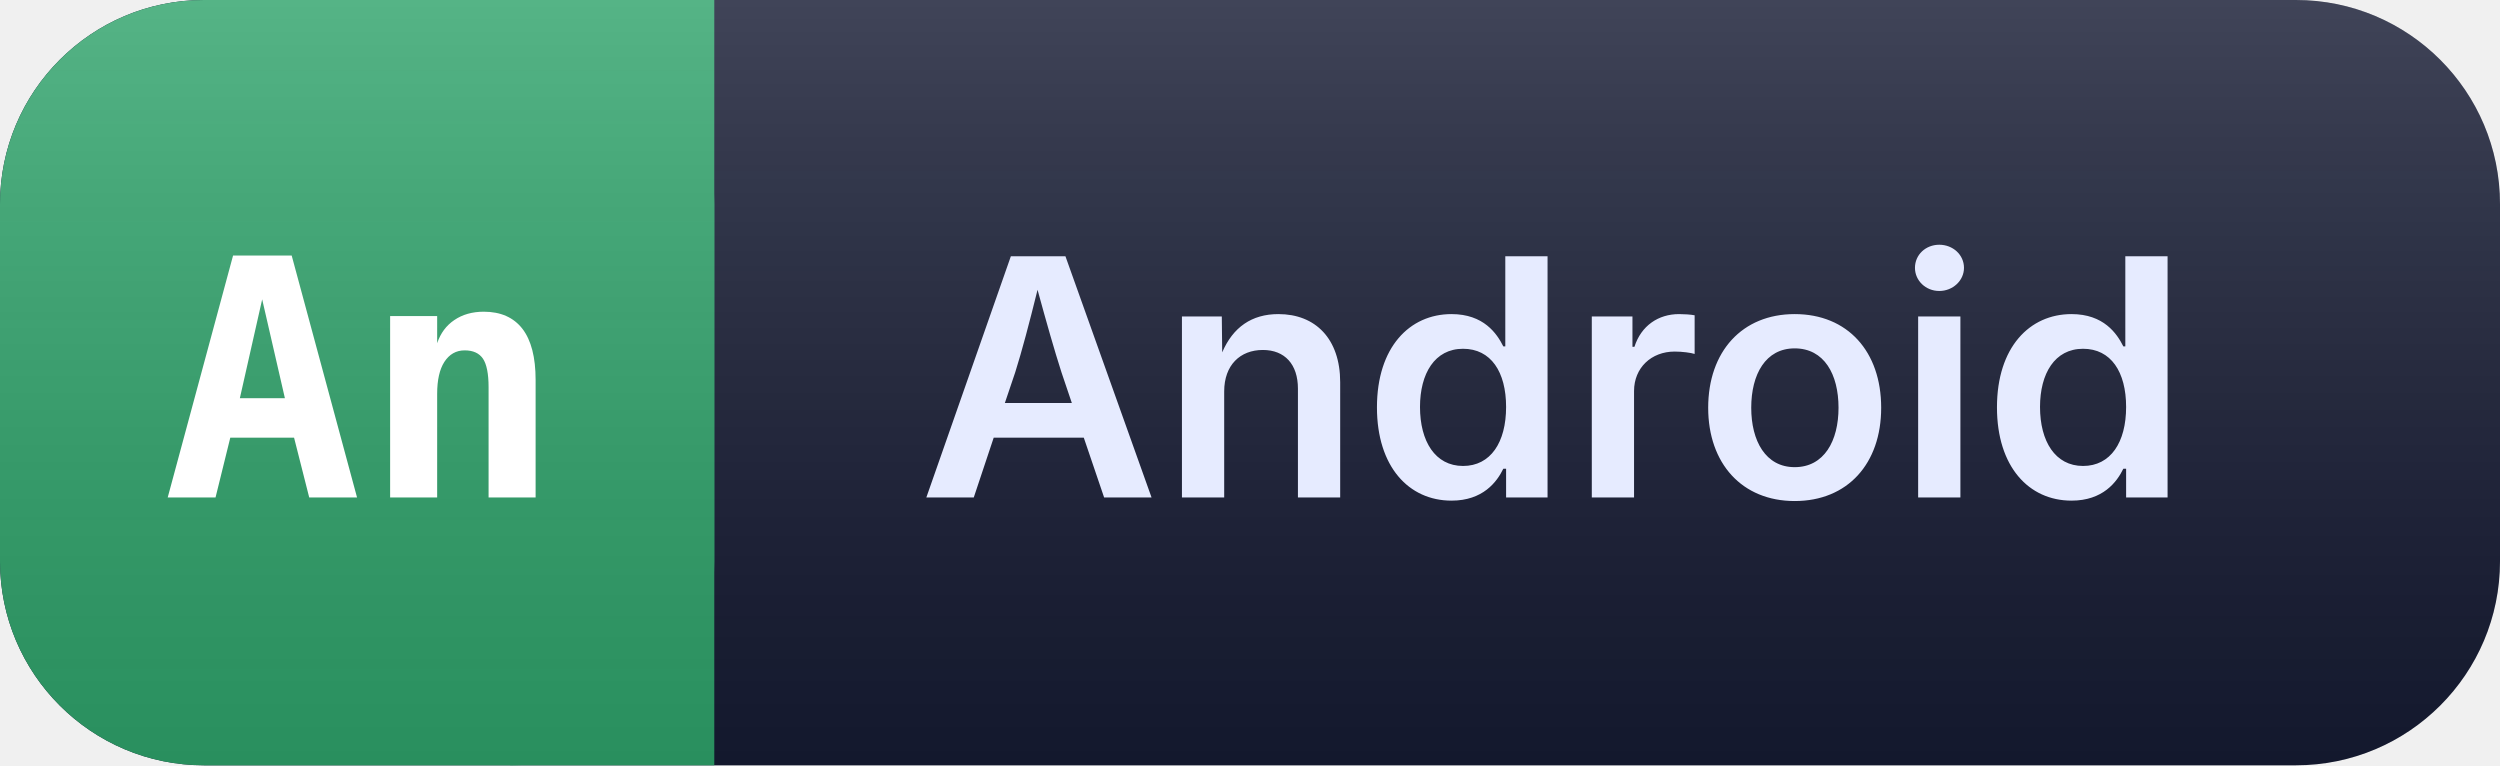
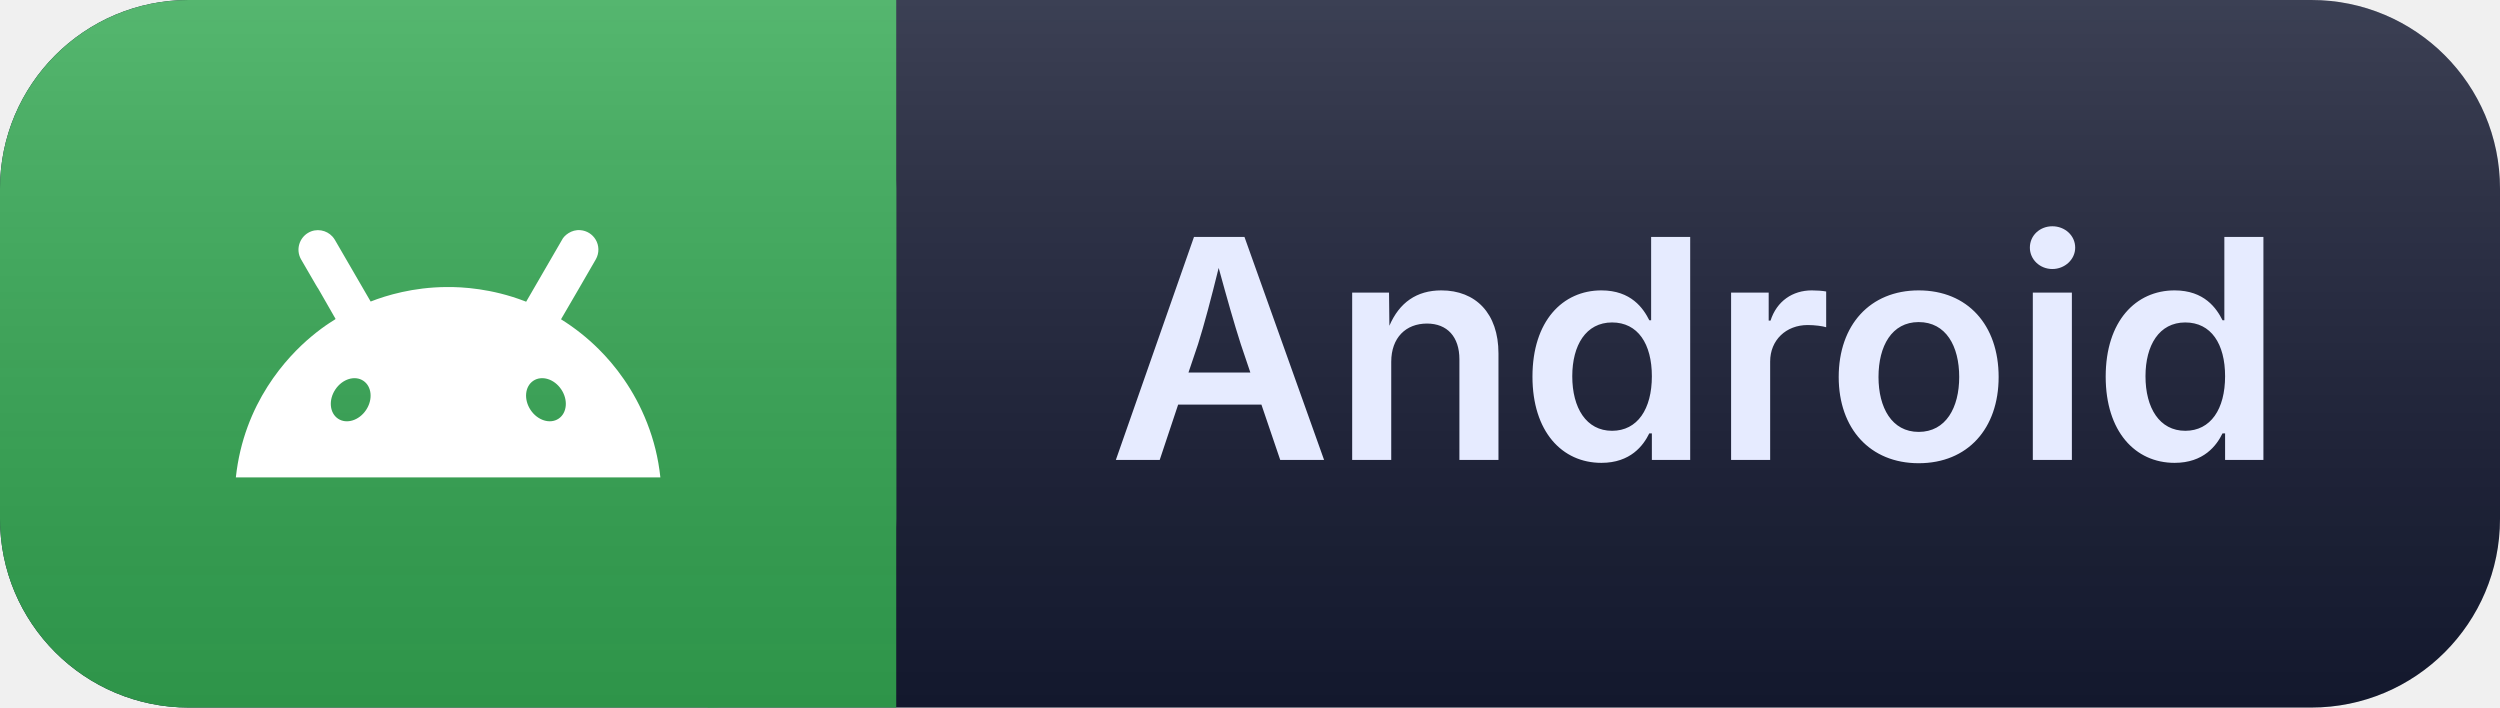
- <svg xmlns="http://www.w3.org/2000/svg" width="98" height="30" viewBox="0 0 98 30" role="img" aria-label="Android">
+ <svg xmlns="http://www.w3.org/2000/svg" width="106" height="30" viewBox="0 0 106 30" role="img" aria-label="Android">
  <defs>
    <linearGradient id="s" x2="0" y2="1">
-       <stop offset="0" stop-color="#fff" stop-opacity=".18" />
+       <stop offset="0" stop-color="#fff" stop-opacity=".16" />
      <stop offset="1" stop-opacity=".12" />
    </linearGradient>
  </defs>
-   <rect width="98" height="30" rx="8" fill="#161b33" />
-   <rect width="28" height="30" rx="8" fill="#2fa36b" />
-   <rect x="20" width="8" height="30" fill="#2fa36b" />
-   <rect width="98" height="30" rx="8" fill="url(#s)" />
-   <text x="14.2" y="19.5" text-anchor="middle" font-family="'SF Mono',Menlo,Consolas,monospace" font-size="13" font-weight="800" fill="#fff">An</text>
-   <text x="36" y="19.5" font-family="Inter,'Segoe UI',Helvetica,Arial,sans-serif" font-size="13" font-weight="600" fill="#e6ebff">Android</text>
+   <rect width="106" height="30" rx="8" fill="#161b33" />
+   <rect width="38" height="30" rx="8" fill="#34A853" />
+   <rect x="30" width="8" height="30" fill="#34A853" />
+   <rect width="106" height="30" rx="8" fill="url(#s)" />
+   <g transform="translate(10.0,6) scale(0.75)">
+     <path d="M18.439 5.559c-.675 1.166-1.352 2.332-2.027 3.498-.037-.015-.074-.029-.111-.043-1.825-.696-3.484-.8-4.42-.787-1.855.018-3.354.464-4.26.82-.084-.149-1.753-3.021-2.022-3.486a1.145 1.145 0 0 0-.141-.191c-.331-.364-.905-.486-1.379-.203-.475.282-.714.936-.389 1.502 1.947 3.37-.097-.216 1.947 3.359.017.031-.495.264-1.393 1.018C2.899 12.176.452 14.772 0 18.99h24c-.119-1.111-.369-2.099-.746-3.068-.744-1.912-1.843-3.293-2.74-4.184a12.105 12.105 0 0 0-2.131-1.688c.659-1.122 1.312-2.256 1.965-3.385.208-.361.189-.796-.008-1.119a1.1 1.1 0 0 0-.852-.533c-.522-.054-.939.313-1.049.545zm-.039 8.461c.394.593.324 1.331-.156 1.65-.48.32-1.188.099-1.582-.494-.394-.593-.324-1.331.156-1.65.473-.315 1.181-.109 1.582.494zM7.207 13.527c.48.32.551 1.058.156 1.65-.394.593-1.104.814-1.584.494-.48-.32-.55-1.058-.156-1.65.401-.602 1.109-.811 1.584-.494z" fill="#ffffff" />
+   </g>
+   <text x="47" y="19.5" font-family="Inter,Segoe UI,Helvetica,Arial,sans-serif" font-size="13" font-weight="600" fill="#e6ebff">Android</text>
</svg>
